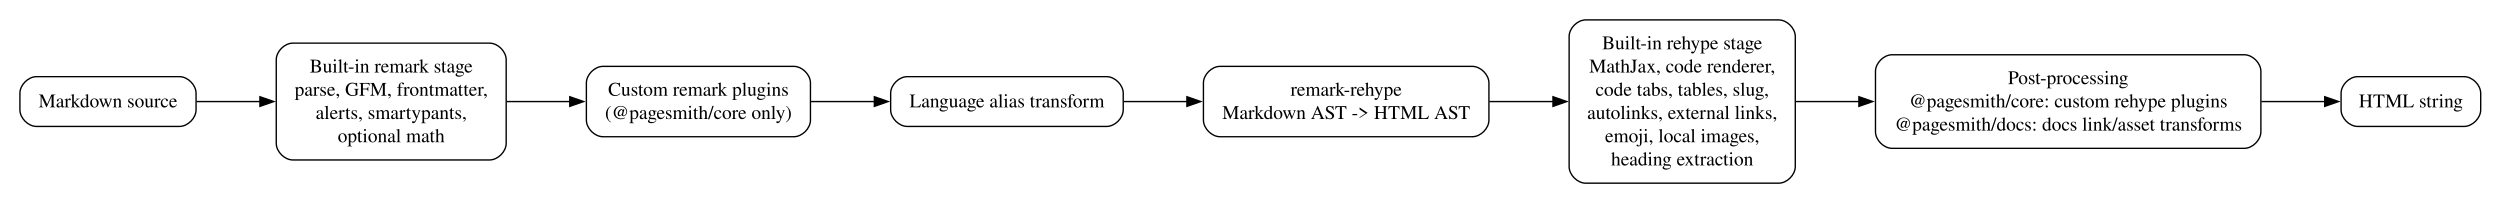
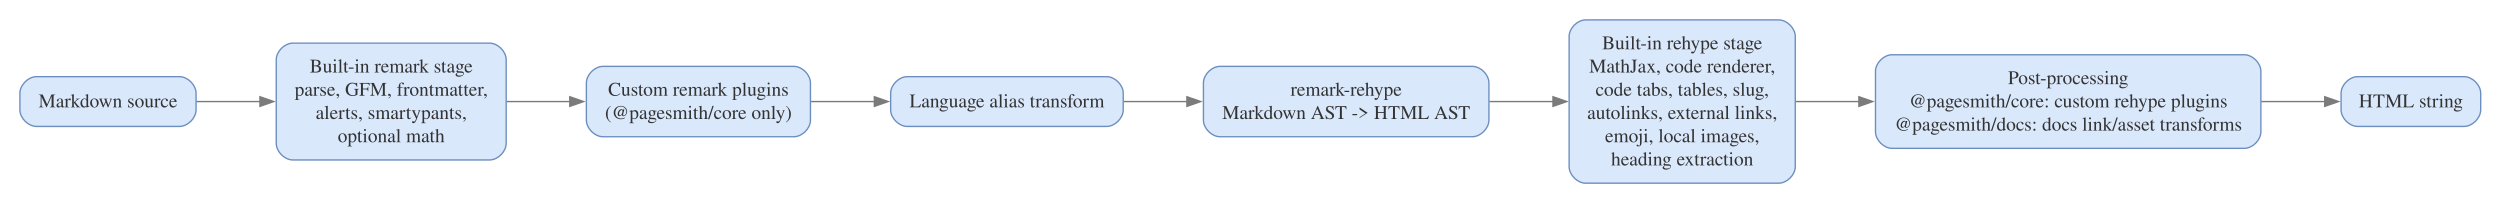
<svg xmlns="http://www.w3.org/2000/svg" width="1808pt" height="147pt" viewBox="0.00 0.00 1808.00 147.00">
  <g id="graph0" class="graph" transform="scale(1 1) rotate(0) translate(14.4 132.48)">
    <g id="node1" class="node">
-       <path fill="none" stroke="black" d="M115.39,-77.04C115.39,-77.04 12,-77.04 12,-77.04 6,-77.04 0,-71.04 0,-65.04 0,-65.04 0,-53.04 0,-53.04 0,-47.04 6,-41.04 12,-41.04 12,-41.04 115.39,-41.04 115.39,-41.04 121.39,-41.04 127.39,-47.04 127.39,-53.04 127.39,-53.04 127.39,-65.04 127.39,-65.04 127.39,-71.04 121.39,-77.04 115.39,-77.04" />
-       <text xml:space="preserve" text-anchor="middle" x="63.7" y="-54.84" font-family="Times,serif" font-size="14.00">Markdown source</text>
+       <path fill="#dae8fc" stroke="#6c8ebf" d="M115.39,-77.04C115.39,-77.04 12,-77.04 12,-77.04 6,-77.04 0,-71.04 0,-65.04 0,-65.04 0,-53.04 0,-53.04 0,-47.04 6,-41.04 12,-41.04 12,-41.04 115.39,-41.04 115.39,-41.04 121.39,-41.04 127.39,-47.04 127.39,-53.04 127.39,-53.04 127.39,-65.04 127.39,-65.04 127.39,-71.04 121.39,-77.04 115.39,-77.04" />
+       <text xml:space="preserve" text-anchor="middle" x="63.7" y="-54.84" font-family="Times,serif" font-size="14.00" fill="#333333">Markdown source</text>
    </g>
    <g id="node2" class="node">
-       <path fill="none" stroke="black" d="M339.67,-101.28C339.67,-101.28 197.39,-101.28 197.39,-101.28 191.39,-101.28 185.39,-95.28 185.39,-89.28 185.39,-89.28 185.39,-28.8 185.39,-28.8 185.39,-22.8 191.39,-16.8 197.39,-16.8 197.39,-16.8 339.67,-16.8 339.67,-16.8 345.67,-16.8 351.67,-22.8 351.67,-28.8 351.67,-28.8 351.67,-89.28 351.67,-89.28 351.67,-95.28 345.67,-101.28 339.67,-101.28" />
-       <text xml:space="preserve" text-anchor="middle" x="268.53" y="-80.04" font-family="Times,serif" font-size="14.00">Built-in remark stage</text>
-       <text xml:space="preserve" text-anchor="middle" x="268.53" y="-63.24" font-family="Times,serif" font-size="14.00">parse, GFM, frontmatter,</text>
-       <text xml:space="preserve" text-anchor="middle" x="268.53" y="-46.44" font-family="Times,serif" font-size="14.00">alerts, smartypants,</text>
-       <text xml:space="preserve" text-anchor="middle" x="268.53" y="-29.64" font-family="Times,serif" font-size="14.00">optional math</text>
+       <path fill="#dae8fc" stroke="#6c8ebf" d="M339.67,-101.28C339.67,-101.28 197.39,-101.28 197.39,-101.28 191.39,-101.28 185.39,-95.28 185.39,-89.28 185.39,-89.28 185.39,-28.8 185.39,-28.8 185.39,-22.8 191.39,-16.8 197.39,-16.8 197.39,-16.8 339.67,-16.8 339.67,-16.8 345.67,-16.8 351.67,-22.8 351.67,-28.8 351.67,-28.8 351.67,-89.28 351.67,-89.28 351.67,-95.28 345.67,-101.28 339.67,-101.28" />
+       <text xml:space="preserve" text-anchor="middle" x="268.53" y="-80.04" font-family="Times,serif" font-size="14.00" fill="#333333">Built-in remark stage</text>
+       <text xml:space="preserve" text-anchor="middle" x="268.53" y="-63.24" font-family="Times,serif" font-size="14.00" fill="#333333">parse, GFM, frontmatter,</text>
+       <text xml:space="preserve" text-anchor="middle" x="268.53" y="-46.44" font-family="Times,serif" font-size="14.00" fill="#333333">alerts, smartypants,</text>
+       <text xml:space="preserve" text-anchor="middle" x="268.53" y="-29.64" font-family="Times,serif" font-size="14.00" fill="#333333">optional math</text>
    </g>
    <g id="edge1" class="edge">
-       <path fill="none" stroke="black" d="M127.76,-59.04C142.36,-59.04 158.2,-59.04 173.8,-59.04" />
-       <polygon fill="black" stroke="black" points="173.58,-62.54 183.58,-59.04 173.58,-55.54 173.58,-62.54" />
+       <path fill="none" stroke="#7b7b7b" d="M127.76,-59.04C142.36,-59.04 158.2,-59.04 173.8,-59.04" />
+       <polygon fill="#7b7b7b" stroke="#7b7b7b" points="173.58,-62.54 183.58,-59.04 173.58,-55.54 173.58,-62.54" />
    </g>
    <g id="node3" class="node">
-       <path fill="none" stroke="black" d="M559.72,-84.48C559.72,-84.48 421.67,-84.48 421.67,-84.48 415.67,-84.48 409.67,-78.48 409.67,-72.48 409.67,-72.48 409.67,-45.6 409.67,-45.6 409.67,-39.6 415.67,-33.6 421.67,-33.6 421.67,-33.6 559.72,-33.6 559.72,-33.6 565.72,-33.6 571.72,-39.6 571.72,-45.6 571.72,-45.6 571.72,-72.48 571.72,-72.48 571.72,-78.48 565.72,-84.48 559.72,-84.48" />
-       <text xml:space="preserve" text-anchor="middle" x="490.69" y="-63.24" font-family="Times,serif" font-size="14.00">Custom remark plugins</text>
-       <text xml:space="preserve" text-anchor="middle" x="490.69" y="-46.44" font-family="Times,serif" font-size="14.00">(@pagesmith/core only)</text>
+       <path fill="#dae8fc" stroke="#6c8ebf" d="M559.72,-84.48C559.72,-84.48 421.67,-84.48 421.67,-84.48 415.67,-84.48 409.67,-78.48 409.67,-72.48 409.67,-72.48 409.67,-45.6 409.67,-45.6 409.67,-39.6 415.67,-33.6 421.67,-33.6 421.67,-33.6 559.72,-33.6 559.72,-33.6 565.72,-33.6 571.72,-39.6 571.72,-45.6 571.72,-45.6 571.72,-72.48 571.72,-72.48 571.72,-78.48 565.72,-84.48 559.72,-84.48" />
+       <text xml:space="preserve" text-anchor="middle" x="490.69" y="-63.24" font-family="Times,serif" font-size="14.00" fill="#333333">Custom remark plugins</text>
+       <text xml:space="preserve" text-anchor="middle" x="490.69" y="-46.44" font-family="Times,serif" font-size="14.00" fill="#333333">(@pagesmith/core only)</text>
    </g>
    <g id="edge2" class="edge">
-       <path fill="none" stroke="black" d="M352.14,-59.04C367.01,-59.04 382.61,-59.04 397.73,-59.04" />
-       <polygon fill="black" stroke="black" points="397.67,-62.54 407.67,-59.04 397.67,-55.54 397.67,-62.54" />
+       <path fill="none" stroke="#7b7b7b" d="M352.14,-59.04C367.01,-59.04 382.61,-59.04 397.73,-59.04" />
+       <polygon fill="#7b7b7b" stroke="#7b7b7b" points="397.67,-62.54 407.67,-59.04 397.67,-55.54 397.67,-62.54" />
    </g>
    <g id="node4" class="node">
-       <path fill="none" stroke="black" d="M785.92,-77.04C785.92,-77.04 641.72,-77.04 641.72,-77.04 635.72,-77.04 629.72,-71.04 629.72,-65.04 629.72,-65.04 629.72,-53.04 629.72,-53.04 629.72,-47.04 635.72,-41.04 641.72,-41.04 641.72,-41.04 785.92,-41.04 785.92,-41.04 791.92,-41.04 797.92,-47.04 797.92,-53.04 797.92,-53.04 797.92,-65.04 797.92,-65.04 797.92,-71.04 791.92,-77.04 785.92,-77.04" />
-       <text xml:space="preserve" text-anchor="middle" x="713.82" y="-54.84" font-family="Times,serif" font-size="14.00">Language alias transform</text>
+       <path fill="#dae8fc" stroke="#6c8ebf" d="M785.92,-77.04C785.92,-77.04 641.72,-77.04 641.72,-77.04 635.72,-77.04 629.72,-71.04 629.72,-65.04 629.72,-65.04 629.72,-53.04 629.72,-53.04 629.72,-47.04 635.72,-41.04 641.72,-41.04 641.72,-41.04 785.92,-41.04 785.92,-41.04 791.92,-41.04 797.92,-47.04 797.92,-53.04 797.92,-53.04 797.92,-65.04 797.92,-65.04 797.92,-71.04 791.92,-77.04 785.92,-77.04" />
+       <text xml:space="preserve" text-anchor="middle" x="713.82" y="-54.84" font-family="Times,serif" font-size="14.00" fill="#333333">Language alias transform</text>
    </g>
    <g id="edge3" class="edge">
-       <path fill="none" stroke="black" d="M572.15,-59.04C587.15,-59.04 602.96,-59.04 618.34,-59.04" />
-       <polygon fill="black" stroke="black" points="617.93,-62.54 627.93,-59.04 617.93,-55.54 617.93,-62.54" />
+       <path fill="none" stroke="#7b7b7b" d="M572.15,-59.04C587.15,-59.04 602.96,-59.04 618.34,-59.04" />
+       <polygon fill="#7b7b7b" stroke="#7b7b7b" points="617.93,-62.54 627.93,-59.04 617.93,-55.54 617.93,-62.54" />
    </g>
    <g id="node5" class="node">
-       <path fill="none" stroke="black" d="M1050.39,-84.48C1050.39,-84.48 867.92,-84.48 867.92,-84.48 861.92,-84.48 855.92,-78.48 855.92,-72.48 855.92,-72.48 855.92,-45.6 855.92,-45.6 855.92,-39.6 861.92,-33.6 867.92,-33.6 867.92,-33.6 1050.39,-33.6 1050.39,-33.6 1056.39,-33.6 1062.39,-39.6 1062.39,-45.6 1062.39,-45.6 1062.39,-72.48 1062.39,-72.48 1062.39,-78.48 1056.39,-84.48 1050.39,-84.48" />
-       <text xml:space="preserve" text-anchor="middle" x="959.15" y="-63.24" font-family="Times,serif" font-size="14.00">remark-rehype</text>
-       <text xml:space="preserve" text-anchor="middle" x="959.15" y="-46.44" font-family="Times,serif" font-size="14.00">Markdown AST -&gt; HTML AST</text>
+       <path fill="#dae8fc" stroke="#6c8ebf" d="M1050.39,-84.48C1050.39,-84.48 867.92,-84.48 867.92,-84.48 861.92,-84.48 855.92,-78.48 855.92,-72.48 855.92,-72.48 855.92,-45.6 855.92,-45.6 855.92,-39.6 861.92,-33.6 867.92,-33.6 867.92,-33.6 1050.39,-33.6 1050.39,-33.6 1056.39,-33.6 1062.39,-39.6 1062.39,-45.6 1062.39,-45.6 1062.39,-72.48 1062.39,-72.48 1062.39,-78.48 1056.39,-84.48 1050.39,-84.48" />
+       <text xml:space="preserve" text-anchor="middle" x="959.15" y="-63.24" font-family="Times,serif" font-size="14.00" fill="#333333">remark-rehype</text>
+       <text xml:space="preserve" text-anchor="middle" x="959.15" y="-46.44" font-family="Times,serif" font-size="14.00" fill="#333333">Markdown AST -&gt; HTML AST</text>
    </g>
    <g id="edge4" class="edge">
-       <path fill="none" stroke="black" d="M798.22,-59.04C813.05,-59.04 828.73,-59.04 844.24,-59.04" />
-       <polygon fill="black" stroke="black" points="843.98,-62.54 853.98,-59.04 843.98,-55.54 843.98,-62.54" />
+       <path fill="none" stroke="#7b7b7b" d="M798.22,-59.04C813.05,-59.04 828.73,-59.04 844.24,-59.04" />
+       <polygon fill="#7b7b7b" stroke="#7b7b7b" points="843.98,-62.54 853.98,-59.04 843.98,-55.54 843.98,-62.54" />
    </g>
    <g id="node6" class="node">
-       <path fill="none" stroke="black" d="M1271.95,-118.08C1271.95,-118.08 1132.39,-118.08 1132.39,-118.08 1126.39,-118.08 1120.39,-112.08 1120.39,-106.08 1120.39,-106.08 1120.39,-12 1120.39,-12 1120.39,-6 1126.39,0 1132.39,0 1132.39,0 1271.95,0 1271.95,0 1277.95,0 1283.95,-6 1283.95,-12 1283.95,-12 1283.95,-106.08 1283.95,-106.08 1283.95,-112.08 1277.95,-118.08 1271.95,-118.08" />
-       <text xml:space="preserve" text-anchor="middle" x="1202.17" y="-96.84" font-family="Times,serif" font-size="14.00">Built-in rehype stage</text>
-       <text xml:space="preserve" text-anchor="middle" x="1202.17" y="-80.04" font-family="Times,serif" font-size="14.00">MathJax, code renderer,</text>
-       <text xml:space="preserve" text-anchor="middle" x="1202.17" y="-63.24" font-family="Times,serif" font-size="14.00">code tabs, tables, slug,</text>
-       <text xml:space="preserve" text-anchor="middle" x="1202.17" y="-46.44" font-family="Times,serif" font-size="14.00">autolinks, external links,</text>
-       <text xml:space="preserve" text-anchor="middle" x="1202.17" y="-29.64" font-family="Times,serif" font-size="14.00">emoji, local images,</text>
-       <text xml:space="preserve" text-anchor="middle" x="1202.17" y="-12.84" font-family="Times,serif" font-size="14.00">heading extraction</text>
+       <path fill="#dae8fc" stroke="#6c8ebf" d="M1271.95,-118.08C1271.95,-118.08 1132.39,-118.08 1132.39,-118.08 1126.39,-118.08 1120.39,-112.08 1120.39,-106.08 1120.39,-106.08 1120.39,-12 1120.39,-12 1120.39,-6 1126.39,0 1132.39,0 1132.39,0 1271.95,0 1271.95,0 1277.95,0 1283.95,-6 1283.95,-12 1283.95,-12 1283.95,-106.08 1283.95,-106.08 1283.95,-112.08 1277.95,-118.08 1271.95,-118.08" />
+       <text xml:space="preserve" text-anchor="middle" x="1202.17" y="-96.84" font-family="Times,serif" font-size="14.00" fill="#333333">Built-in rehype stage</text>
+       <text xml:space="preserve" text-anchor="middle" x="1202.17" y="-80.04" font-family="Times,serif" font-size="14.00" fill="#333333">MathJax, code renderer,</text>
+       <text xml:space="preserve" text-anchor="middle" x="1202.17" y="-63.24" font-family="Times,serif" font-size="14.00" fill="#333333">code tabs, tables, slug,</text>
+       <text xml:space="preserve" text-anchor="middle" x="1202.17" y="-46.44" font-family="Times,serif" font-size="14.00" fill="#333333">autolinks, external links,</text>
+       <text xml:space="preserve" text-anchor="middle" x="1202.17" y="-29.64" font-family="Times,serif" font-size="14.00" fill="#333333">emoji, local images,</text>
+       <text xml:space="preserve" text-anchor="middle" x="1202.17" y="-12.84" font-family="Times,serif" font-size="14.00" fill="#333333">heading extraction</text>
    </g>
    <g id="edge5" class="edge">
-       <path fill="none" stroke="black" d="M1062.71,-59.04C1078.03,-59.04 1093.74,-59.04 1108.82,-59.04" />
-       <polygon fill="black" stroke="black" points="1108.71,-62.54 1118.71,-59.04 1108.71,-55.54 1108.71,-62.54" />
+       <path fill="none" stroke="#7b7b7b" d="M1062.71,-59.04C1078.03,-59.04 1093.74,-59.04 1108.82,-59.04" />
+       <polygon fill="#7b7b7b" stroke="#7b7b7b" points="1108.71,-62.54 1118.71,-59.04 1108.71,-55.54 1108.71,-62.54" />
    </g>
    <g id="node7" class="node">
-       <path fill="none" stroke="black" d="M1608.67,-92.88C1608.67,-92.88 1353.95,-92.88 1353.95,-92.88 1347.95,-92.88 1341.95,-86.88 1341.95,-80.88 1341.95,-80.88 1341.95,-37.2 1341.95,-37.2 1341.95,-31.2 1347.95,-25.2 1353.95,-25.2 1353.95,-25.2 1608.67,-25.2 1608.67,-25.2 1614.67,-25.2 1620.67,-31.2 1620.67,-37.2 1620.67,-37.2 1620.67,-80.88 1620.67,-80.88 1620.67,-86.88 1614.67,-92.88 1608.67,-92.88" />
-       <text xml:space="preserve" text-anchor="middle" x="1481.31" y="-71.64" font-family="Times,serif" font-size="14.00">Post-processing</text>
-       <text xml:space="preserve" text-anchor="middle" x="1481.31" y="-54.84" font-family="Times,serif" font-size="14.00">@pagesmith/core: custom rehype plugins</text>
-       <text xml:space="preserve" text-anchor="middle" x="1481.31" y="-38.04" font-family="Times,serif" font-size="14.00">@pagesmith/docs: docs link/asset transforms</text>
+       <path fill="#dae8fc" stroke="#6c8ebf" d="M1608.67,-92.88C1608.67,-92.88 1353.95,-92.88 1353.95,-92.88 1347.95,-92.88 1341.95,-86.88 1341.95,-80.88 1341.95,-80.88 1341.95,-37.2 1341.95,-37.2 1341.95,-31.2 1347.95,-25.2 1353.95,-25.2 1353.95,-25.2 1608.67,-25.2 1608.67,-25.2 1614.67,-25.2 1620.67,-31.2 1620.67,-37.2 1620.67,-37.2 1620.67,-80.88 1620.67,-80.88 1620.67,-86.88 1614.67,-92.88 1608.67,-92.88" />
+       <text xml:space="preserve" text-anchor="middle" x="1481.31" y="-71.64" font-family="Times,serif" font-size="14.00" fill="#333333">Post-processing</text>
+       <text xml:space="preserve" text-anchor="middle" x="1481.31" y="-54.84" font-family="Times,serif" font-size="14.00" fill="#333333">@pagesmith/core: custom rehype plugins</text>
+       <text xml:space="preserve" text-anchor="middle" x="1481.31" y="-38.04" font-family="Times,serif" font-size="14.00" fill="#333333">@pagesmith/docs: docs link/asset transforms</text>
    </g>
    <g id="edge6" class="edge">
-       <path fill="none" stroke="black" d="M1284.45,-59.04C1298.9,-59.04 1314.37,-59.04 1330.04,-59.04" />
-       <polygon fill="black" stroke="black" points="1329.96,-62.54 1339.96,-59.04 1329.96,-55.54 1329.96,-62.54" />
+       <path fill="none" stroke="#7b7b7b" d="M1284.45,-59.04C1298.9,-59.04 1314.37,-59.04 1330.04,-59.04" />
+       <polygon fill="#7b7b7b" stroke="#7b7b7b" points="1329.96,-62.54 1339.96,-59.04 1329.96,-55.54 1329.96,-62.54" />
    </g>
    <g id="node8" class="node">
-       <path fill="none" stroke="black" d="M1767.64,-77.04C1767.64,-77.04 1690.67,-77.04 1690.67,-77.04 1684.67,-77.04 1678.67,-71.04 1678.67,-65.04 1678.67,-65.04 1678.67,-53.04 1678.67,-53.04 1678.67,-47.04 1684.67,-41.04 1690.67,-41.04 1690.67,-41.04 1767.64,-41.04 1767.64,-41.04 1773.64,-41.04 1779.64,-47.04 1779.64,-53.04 1779.64,-53.04 1779.64,-65.04 1779.64,-65.04 1779.64,-71.04 1773.64,-77.04 1767.64,-77.04" />
-       <text xml:space="preserve" text-anchor="middle" x="1729.15" y="-54.84" font-family="Times,serif" font-size="14.00">HTML string</text>
+       <path fill="#dae8fc" stroke="#6c8ebf" d="M1767.64,-77.04C1767.64,-77.04 1690.67,-77.04 1690.67,-77.04 1684.67,-77.04 1678.67,-71.04 1678.67,-65.04 1678.67,-65.04 1678.67,-53.04 1678.67,-53.04 1678.67,-47.04 1684.67,-41.04 1690.67,-41.04 1690.67,-41.04 1767.64,-41.04 1767.64,-41.04 1773.64,-41.04 1779.64,-47.04 1779.64,-53.04 1779.64,-53.04 1779.64,-65.04 1779.64,-65.04 1779.64,-71.04 1773.64,-77.04 1767.64,-77.04" />
+       <text xml:space="preserve" text-anchor="middle" x="1729.15" y="-54.84" font-family="Times,serif" font-size="14.00" fill="#333333">HTML string</text>
    </g>
    <g id="edge7" class="edge">
-       <path fill="none" stroke="black" d="M1621.04,-59.04C1637.19,-59.04 1652.98,-59.04 1667.25,-59.04" />
-       <polygon fill="black" stroke="black" points="1666.84,-62.54 1676.84,-59.04 1666.84,-55.54 1666.84,-62.54" />
+       <path fill="none" stroke="#7b7b7b" d="M1621.04,-59.04C1637.19,-59.04 1652.98,-59.04 1667.25,-59.04" />
+       <polygon fill="#7b7b7b" stroke="#7b7b7b" points="1666.84,-62.54 1676.84,-59.04 1666.84,-55.54 1666.84,-62.54" />
    </g>
  </g>
</svg>
